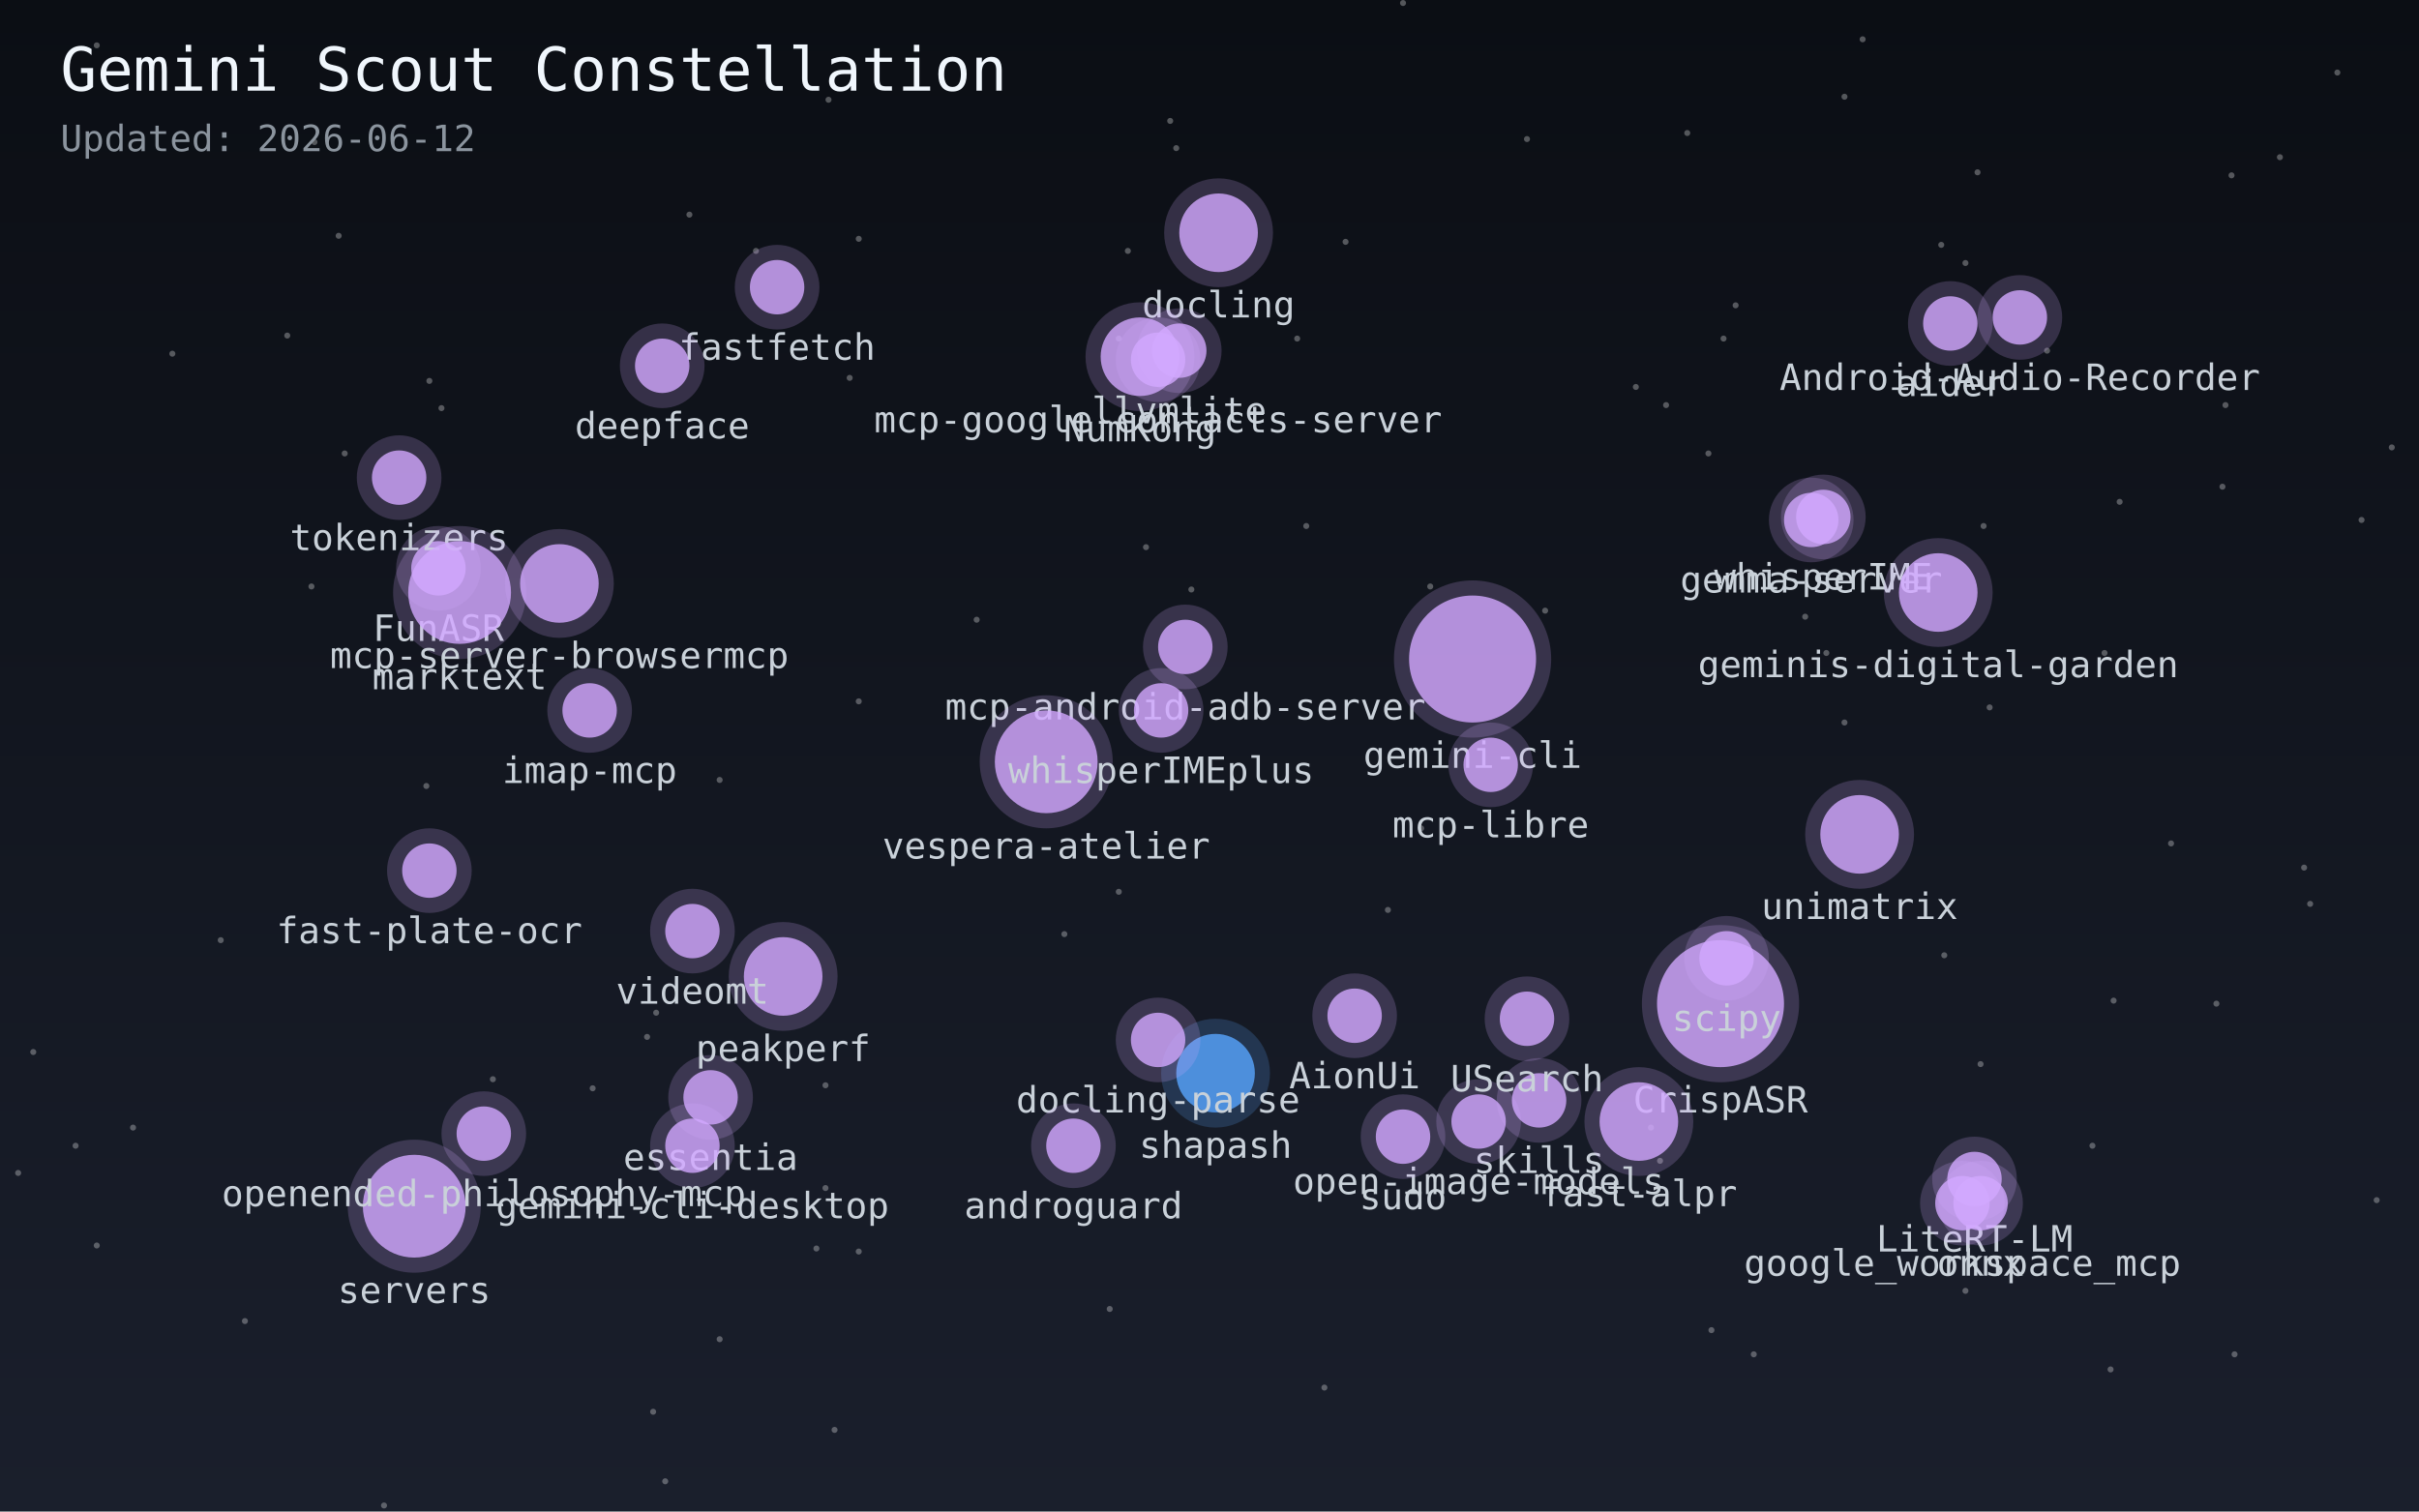
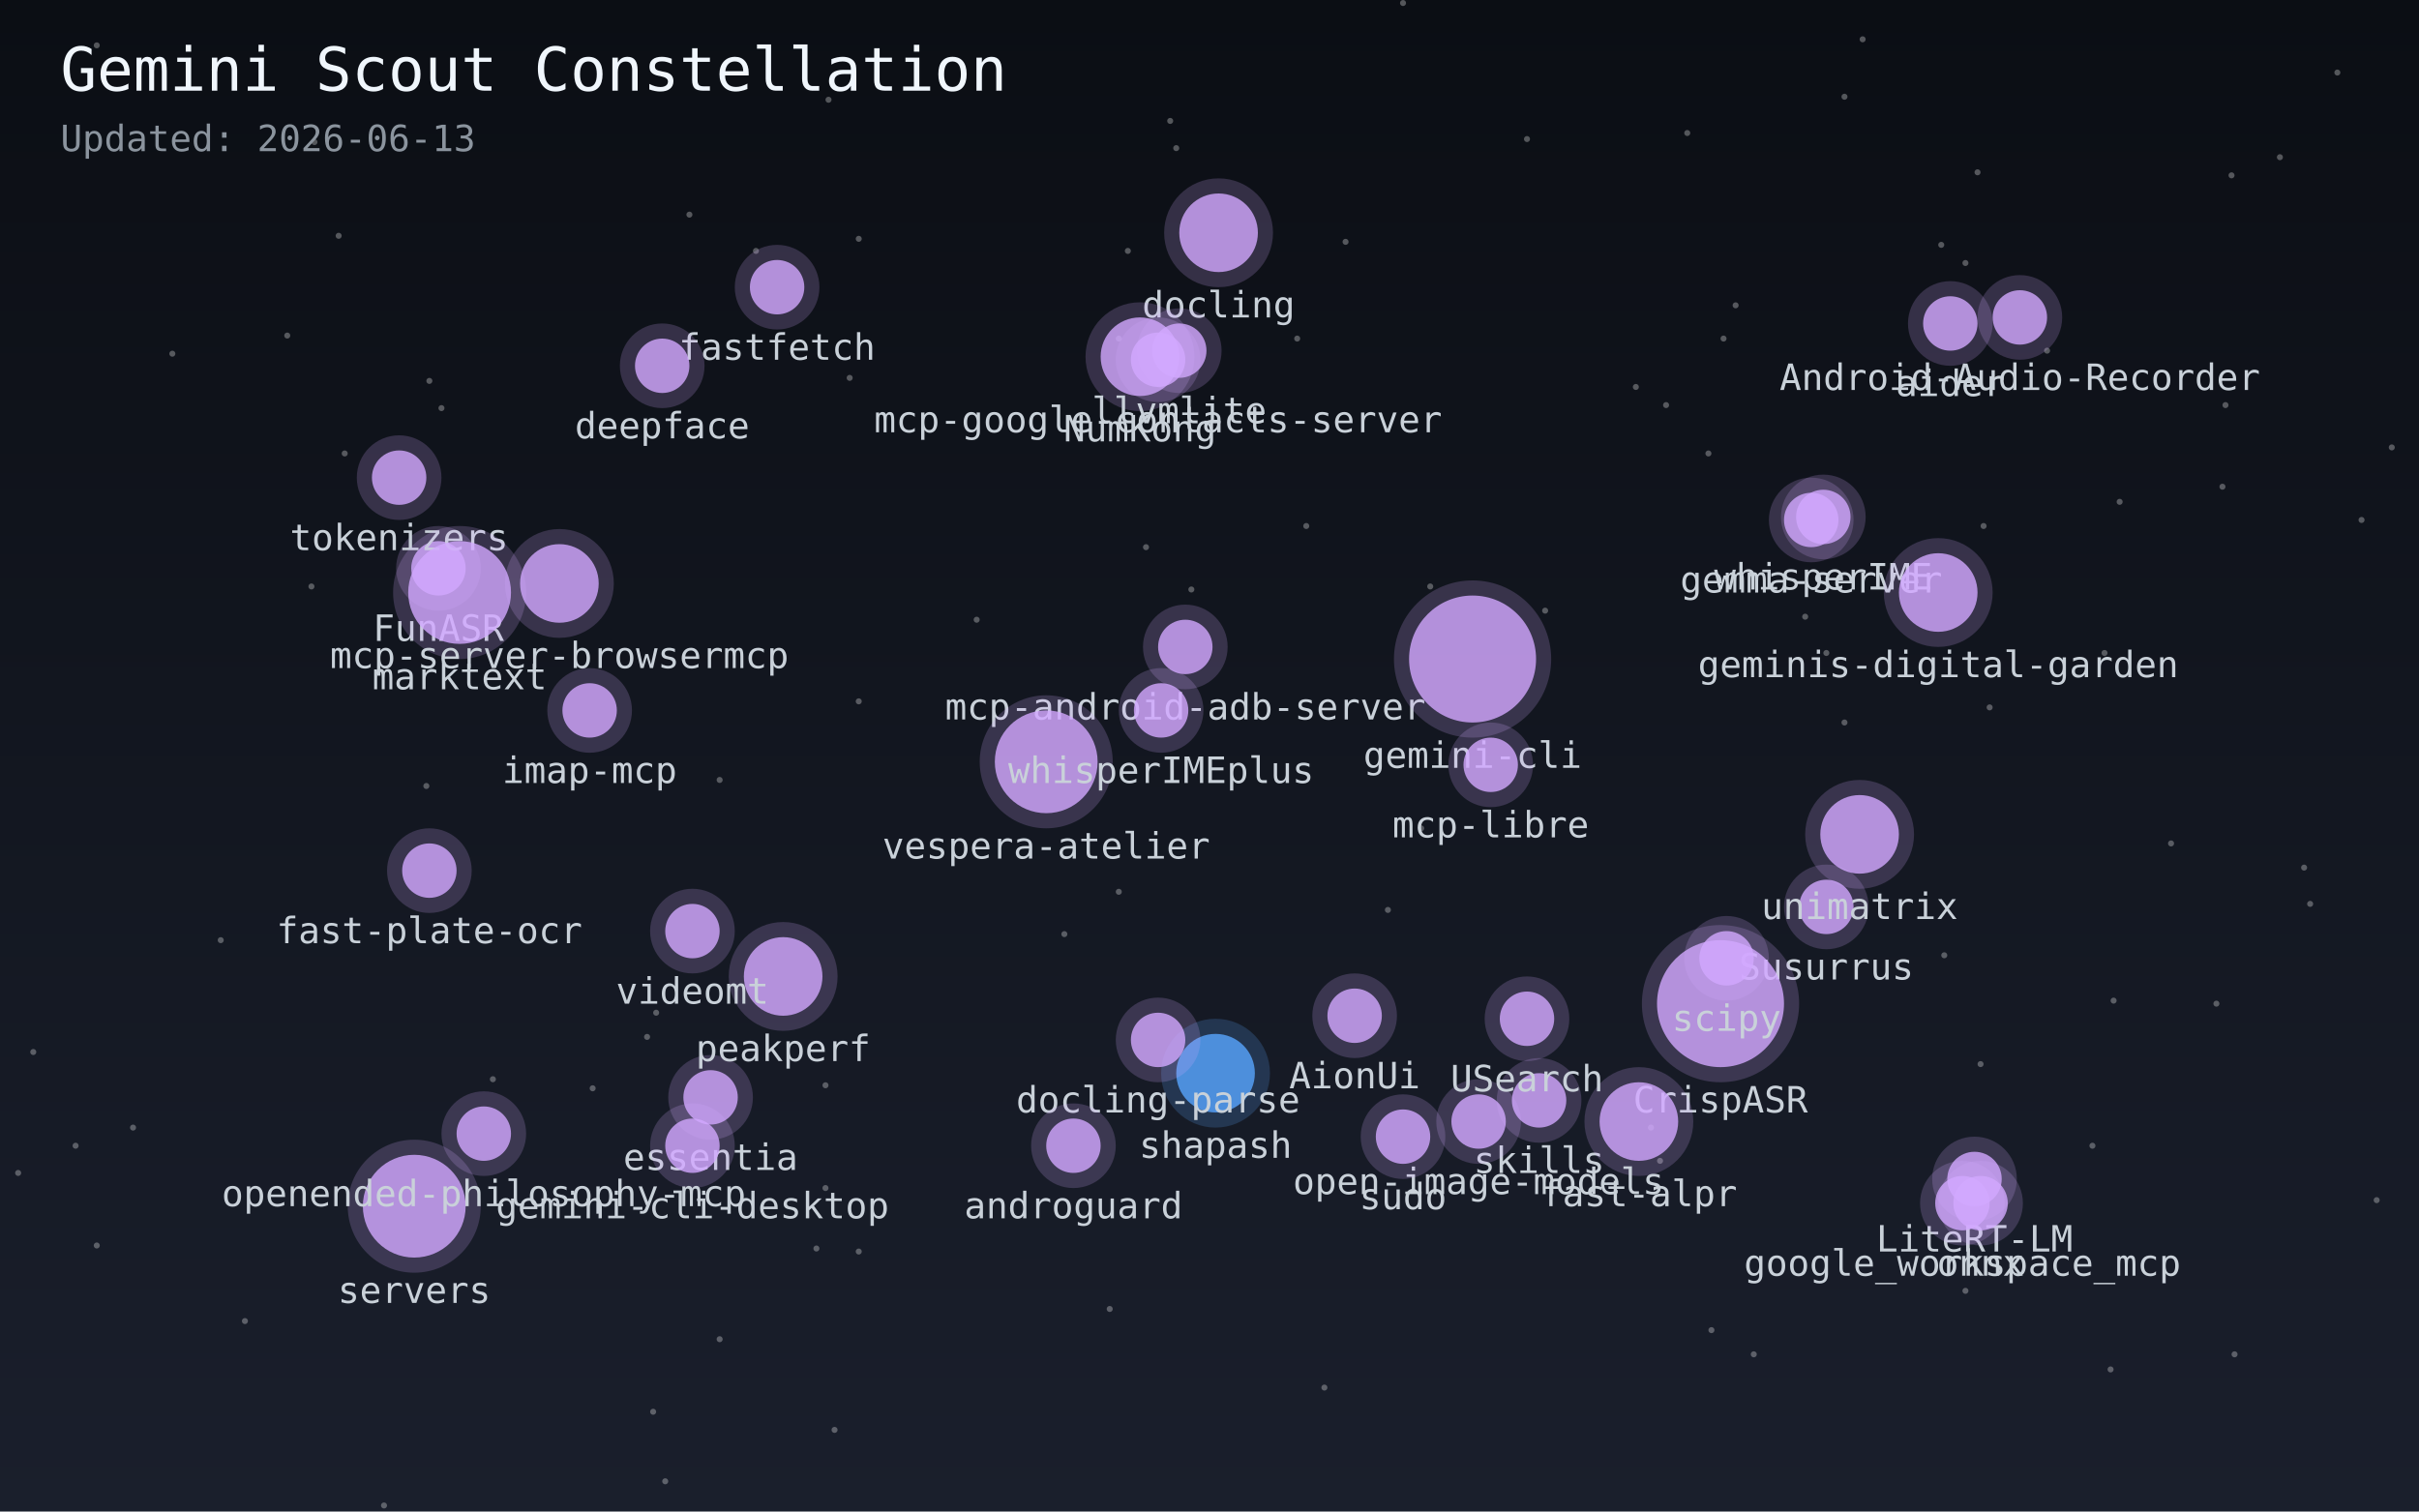
<svg xmlns="http://www.w3.org/2000/svg" width="800" height="500">
  <defs>
    <linearGradient id="sky" x1="0%" y1="0%" x2="0%" y2="100%">
      <stop offset="0%" style="stop-color:#0b0e14;stop-opacity:1" />
      <stop offset="100%" style="stop-color:#1a1f2c;stop-opacity:1" />
    </linearGradient>
  </defs>
  <rect width="100%" height="100%" fill="url(#sky)" />
  <circle cx="654" cy="57" r="1" fill="white" opacity="0.3" />
  <circle cx="25" cy="379" r="1" fill="white" opacity="0.3" />
  <circle cx="281" cy="125" r="1" fill="white" opacity="0.3" />
  <circle cx="228" cy="71" r="1" fill="white" opacity="0.3" />
  <circle cx="754" cy="52" r="1" fill="white" opacity="0.3" />
  <circle cx="692" cy="379" r="1" fill="white" opacity="0.3" />
  <circle cx="558" cy="44" r="1" fill="white" opacity="0.3" />
  <circle cx="604" cy="216" r="1" fill="white" opacity="0.3" />
  <circle cx="32" cy="15" r="1" fill="white" opacity="0.3" />
  <circle cx="95" cy="111" r="1" fill="white" opacity="0.3" />
  <circle cx="238" cy="258" r="1" fill="white" opacity="0.3" />
  <circle cx="616" cy="13" r="1" fill="white" opacity="0.3" />
  <circle cx="574" cy="101" r="1" fill="white" opacity="0.3" />
  <circle cx="733" cy="332" r="1" fill="white" opacity="0.3" />
  <circle cx="718" cy="279" r="1" fill="white" opacity="0.3" />
  <circle cx="429" cy="112" r="1" fill="white" opacity="0.3" />
  <circle cx="459" cy="301" r="1" fill="white" opacity="0.3" />
  <circle cx="284" cy="414" r="1" fill="white" opacity="0.3" />
  <circle cx="6" cy="388" r="1" fill="white" opacity="0.3" />
  <circle cx="163" cy="357" r="1" fill="white" opacity="0.3" />
  <circle cx="432" cy="174" r="1" fill="white" opacity="0.3" />
  <circle cx="284" cy="79" r="1" fill="white" opacity="0.3" />
  <circle cx="220" cy="490" r="1" fill="white" opacity="0.3" />
  <circle cx="781" cy="172" r="1" fill="white" opacity="0.3" />
  <circle cx="104" cy="47" r="1" fill="white" opacity="0.3" />
  <circle cx="389" cy="49" r="1" fill="white" opacity="0.3" />
  <circle cx="367" cy="433" r="1" fill="white" opacity="0.3" />
  <circle cx="352" cy="309" r="1" fill="white" opacity="0.3" />
  <circle cx="270" cy="413" r="1" fill="white" opacity="0.3" />
  <circle cx="44" cy="373" r="1" fill="white" opacity="0.3" />
  <circle cx="470" cy="274" r="1" fill="white" opacity="0.3" />
  <circle cx="127" cy="498" r="1" fill="white" opacity="0.3" />
  <circle cx="387" cy="40" r="1" fill="white" opacity="0.3" />
  <circle cx="565" cy="150" r="1" fill="white" opacity="0.3" />
  <circle cx="643" cy="316" r="1" fill="white" opacity="0.3" />
  <circle cx="370" cy="295" r="1" fill="white" opacity="0.3" />
  <circle cx="196" cy="360" r="1" fill="white" opacity="0.3" />
  <circle cx="71" cy="23" r="1" fill="white" opacity="0.3" />
  <circle cx="677" cy="116" r="1" fill="white" opacity="0.3" />
  <circle cx="791" cy="148" r="1" fill="white" opacity="0.3" />
  <circle cx="81" cy="437" r="1" fill="white" opacity="0.3" />
  <circle cx="238" cy="443" r="1" fill="white" opacity="0.3" />
  <circle cx="103" cy="194" r="1" fill="white" opacity="0.3" />
  <circle cx="284" cy="232" r="1" fill="white" opacity="0.3" />
  <circle cx="650" cy="427" r="1" fill="white" opacity="0.3" />
  <circle cx="373" cy="83" r="1" fill="white" opacity="0.3" />
  <circle cx="379" cy="181" r="1" fill="white" opacity="0.3" />
  <circle cx="214" cy="343" r="1" fill="white" opacity="0.3" />
  <circle cx="273" cy="359" r="1" fill="white" opacity="0.3" />
  <circle cx="699" cy="331" r="1" fill="white" opacity="0.3" />
  <circle cx="73" cy="311" r="1" fill="white" opacity="0.3" />
  <circle cx="650" cy="87" r="1" fill="white" opacity="0.3" />
  <circle cx="546" cy="373" r="1" fill="white" opacity="0.3" />
  <circle cx="250" cy="83" r="1" fill="white" opacity="0.3" />
  <circle cx="473" cy="194" r="1" fill="white" opacity="0.3" />
  <circle cx="276" cy="473" r="1" fill="white" opacity="0.3" />
  <circle cx="655" cy="352" r="1" fill="white" opacity="0.3" />
  <circle cx="570" cy="112" r="1" fill="white" opacity="0.3" />
  <circle cx="701" cy="166" r="1" fill="white" opacity="0.3" />
  <circle cx="786" cy="397" r="1" fill="white" opacity="0.3" />
  <circle cx="57" cy="117" r="1" fill="white" opacity="0.3" />
  <circle cx="32" cy="412" r="1" fill="white" opacity="0.3" />
  <circle cx="323" cy="205" r="1" fill="white" opacity="0.3" />
  <circle cx="274" cy="33" r="1" fill="white" opacity="0.3" />
  <circle cx="216" cy="467" r="1" fill="white" opacity="0.3" />
  <circle cx="580" cy="448" r="1" fill="white" opacity="0.3" />
  <circle cx="735" cy="161" r="1" fill="white" opacity="0.3" />
  <circle cx="217" cy="335" r="1" fill="white" opacity="0.3" />
  <circle cx="511" cy="202" r="1" fill="white" opacity="0.3" />
  <circle cx="658" cy="234" r="1" fill="white" opacity="0.3" />
  <circle cx="146" cy="135" r="1" fill="white" opacity="0.3" />
  <circle cx="142" cy="126" r="1" fill="white" opacity="0.3" />
  <circle cx="762" cy="287" r="1" fill="white" opacity="0.3" />
  <circle cx="551" cy="134" r="1" fill="white" opacity="0.3" />
  <circle cx="764" cy="299" r="1" fill="white" opacity="0.3" />
  <circle cx="438" cy="459" r="1" fill="white" opacity="0.3" />
  <circle cx="597" cy="204" r="1" fill="white" opacity="0.3" />
  <circle cx="370" cy="112" r="1" fill="white" opacity="0.3" />
  <circle cx="141" cy="260" r="1" fill="white" opacity="0.3" />
  <circle cx="505" cy="46" r="1" fill="white" opacity="0.3" />
  <circle cx="773" cy="24" r="1" fill="white" opacity="0.3" />
  <circle cx="112" cy="78" r="1" fill="white" opacity="0.3" />
  <circle cx="642" cy="81" r="1" fill="white" opacity="0.3" />
  <circle cx="696" cy="216" r="1" fill="white" opacity="0.3" />
  <circle cx="610" cy="32" r="1" fill="white" opacity="0.3" />
  <circle cx="394" cy="195" r="1" fill="white" opacity="0.3" />
  <circle cx="610" cy="239" r="1" fill="white" opacity="0.3" />
  <circle cx="541" cy="128" r="1" fill="white" opacity="0.3" />
  <circle cx="566" cy="440" r="1" fill="white" opacity="0.3" />
  <circle cx="11" cy="348" r="1" fill="white" opacity="0.3" />
  <circle cx="738" cy="58" r="1" fill="white" opacity="0.3" />
  <circle cx="698" cy="453" r="1" fill="white" opacity="0.3" />
  <circle cx="549" cy="384" r="1" fill="white" opacity="0.3" />
  <circle cx="273" cy="393" r="1" fill="white" opacity="0.3" />
  <circle cx="656" cy="174" r="1" fill="white" opacity="0.3" />
  <circle cx="114" cy="150" r="1" fill="white" opacity="0.3" />
  <circle cx="445" cy="80" r="1" fill="white" opacity="0.3" />
  <circle cx="464" cy="1" r="1" fill="white" opacity="0.3" />
  <circle cx="739" cy="448" r="1" fill="white" opacity="0.3" />
  <circle cx="736" cy="134" r="1" fill="white" opacity="0.3" />
+   <circle cx="604" cy="300" r="9" fill="#d2a8ff" opacity="0.8">
+     </circle>
+   <circle cx="604" cy="300" r="14" fill="#d2a8ff" opacity="0.2" />
+   <text x="604" y="324" fill="#c9d1d9" font-size="12" font-family="monospace" text-anchor="middle">Susurrus</text>
  <circle cx="569" cy="332" r="21" fill="#d2a8ff" opacity="0.8">
    </circle>
  <circle cx="569" cy="332" r="26" fill="#d2a8ff" opacity="0.2" />
  <text x="569" y="368" fill="#c9d1d9" font-size="12" font-family="monospace" text-anchor="middle">CrispASR</text>
  <circle cx="599" cy="172" r="9" fill="#d2a8ff" opacity="0.8">
    </circle>
  <circle cx="599" cy="172" r="14" fill="#d2a8ff" opacity="0.2" />
  <text x="599" y="196" fill="#c9d1d9" font-size="12" font-family="monospace" text-anchor="middle">gemma-server</text>
  <circle cx="653" cy="390" r="9" fill="#d2a8ff" opacity="0.8">
    </circle>
  <circle cx="653" cy="390" r="14" fill="#d2a8ff" opacity="0.2" />
  <text x="653" y="414" fill="#c9d1d9" font-size="12" font-family="monospace" text-anchor="middle">LiteRT-LM</text>
  <circle cx="403" cy="77" r="13" fill="#d2a8ff" opacity="0.8">
    </circle>
  <circle cx="403" cy="77" r="18" fill="#d2a8ff" opacity="0.2" />
  <text x="403" y="105" fill="#c9d1d9" font-size="12" font-family="monospace" text-anchor="middle">docling</text>
  <circle cx="145" cy="188" r="9" fill="#d2a8ff" opacity="0.8">
    </circle>
  <circle cx="145" cy="188" r="14" fill="#d2a8ff" opacity="0.2" />
  <text x="145" y="212" fill="#c9d1d9" font-size="12" font-family="monospace" text-anchor="middle">FunASR</text>
  <circle cx="235" cy="363" r="9" fill="#d2a8ff" opacity="0.8">
    </circle>
  <circle cx="235" cy="363" r="14" fill="#d2a8ff" opacity="0.2" />
  <text x="235" y="387" fill="#c9d1d9" font-size="12" font-family="monospace" text-anchor="middle">essentia</text>
  <circle cx="402" cy="355" r="13" fill="#58a6ff" opacity="0.8">
    </circle>
  <circle cx="402" cy="355" r="18" fill="#58a6ff" opacity="0.2" />
  <text x="402" y="383" fill="#c9d1d9" font-size="12" font-family="monospace" text-anchor="middle">shapash</text>
  <circle cx="259" cy="323" r="13" fill="#d2a8ff" opacity="0.8">
    </circle>
  <circle cx="259" cy="323" r="18" fill="#d2a8ff" opacity="0.2" />
  <text x="259" y="351" fill="#c9d1d9" font-size="12" font-family="monospace" text-anchor="middle">peakperf</text>
  <circle cx="509" cy="364" r="9" fill="#d2a8ff" opacity="0.8">
    </circle>
  <circle cx="509" cy="364" r="14" fill="#d2a8ff" opacity="0.2" />
  <text x="509" y="388" fill="#c9d1d9" font-size="12" font-family="monospace" text-anchor="middle">skills</text>
  <circle cx="229" cy="308" r="9" fill="#d2a8ff" opacity="0.8">
    </circle>
  <circle cx="229" cy="308" r="14" fill="#d2a8ff" opacity="0.2" />
  <text x="229" y="332" fill="#c9d1d9" font-size="12" font-family="monospace" text-anchor="middle">videomt</text>
  <circle cx="383" cy="344" r="9" fill="#d2a8ff" opacity="0.8">
    </circle>
  <circle cx="383" cy="344" r="14" fill="#d2a8ff" opacity="0.2" />
  <text x="383" y="368" fill="#c9d1d9" font-size="12" font-family="monospace" text-anchor="middle">docling-parse</text>
  <circle cx="542" cy="371" r="13" fill="#d2a8ff" opacity="0.8">
    </circle>
  <circle cx="542" cy="371" r="18" fill="#d2a8ff" opacity="0.2" />
  <text x="542" y="399" fill="#c9d1d9" font-size="12" font-family="monospace" text-anchor="middle">fast-alpr</text>
  <circle cx="489" cy="371" r="9" fill="#d2a8ff" opacity="0.8">
    </circle>
  <circle cx="489" cy="371" r="14" fill="#d2a8ff" opacity="0.2" />
  <text x="489" y="395" fill="#c9d1d9" font-size="12" font-family="monospace" text-anchor="middle">open-image-models</text>
  <circle cx="142" cy="288" r="9" fill="#d2a8ff" opacity="0.8">
    </circle>
  <circle cx="142" cy="288" r="14" fill="#d2a8ff" opacity="0.2" />
  <text x="142" y="312" fill="#c9d1d9" font-size="12" font-family="monospace" text-anchor="middle">fast-plate-ocr</text>
  <circle cx="257" cy="95" r="9" fill="#d2a8ff" opacity="0.8">
    </circle>
  <circle cx="257" cy="95" r="14" fill="#d2a8ff" opacity="0.2" />
  <text x="257" y="119" fill="#c9d1d9" font-size="12" font-family="monospace" text-anchor="middle">fastfetch</text>
  <circle cx="571" cy="317" r="9" fill="#d2a8ff" opacity="0.8">
    </circle>
  <circle cx="571" cy="317" r="14" fill="#d2a8ff" opacity="0.2" />
  <text x="571" y="341" fill="#c9d1d9" font-size="12" font-family="monospace" text-anchor="middle">scipy</text>
  <circle cx="668" cy="105" r="9" fill="#d2a8ff" opacity="0.8">
    </circle>
  <circle cx="668" cy="105" r="14" fill="#d2a8ff" opacity="0.2" />
  <text x="668" y="129" fill="#c9d1d9" font-size="12" font-family="monospace" text-anchor="middle">Android-Audio-Recorder</text>
  <circle cx="505" cy="337" r="9" fill="#d2a8ff" opacity="0.8">
    </circle>
  <circle cx="505" cy="337" r="14" fill="#d2a8ff" opacity="0.2" />
  <text x="505" y="361" fill="#c9d1d9" font-size="12" font-family="monospace" text-anchor="middle">USearch</text>
  <circle cx="377" cy="118" r="13" fill="#d2a8ff" opacity="0.8">
    </circle>
  <circle cx="377" cy="118" r="18" fill="#d2a8ff" opacity="0.2" />
  <text x="377" y="146" fill="#c9d1d9" font-size="12" font-family="monospace" text-anchor="middle">NumKong</text>
  <circle cx="132" cy="158" r="9" fill="#d2a8ff" opacity="0.8">
    </circle>
  <circle cx="132" cy="158" r="14" fill="#d2a8ff" opacity="0.2" />
  <text x="132" y="182" fill="#c9d1d9" font-size="12" font-family="monospace" text-anchor="middle">tokenizers</text>
  <circle cx="219" cy="121" r="9" fill="#d2a8ff" opacity="0.8">
    </circle>
  <circle cx="219" cy="121" r="14" fill="#d2a8ff" opacity="0.2" />
  <text x="219" y="145" fill="#c9d1d9" font-size="12" font-family="monospace" text-anchor="middle">deepface</text>
  <circle cx="448" cy="336" r="9" fill="#d2a8ff" opacity="0.8">
    </circle>
  <circle cx="448" cy="336" r="14" fill="#d2a8ff" opacity="0.2" />
  <text x="448" y="360" fill="#c9d1d9" font-size="12" font-family="monospace" text-anchor="middle">AionUi</text>
  <circle cx="152" cy="196" r="17" fill="#d2a8ff" opacity="0.8">
    </circle>
  <circle cx="152" cy="196" r="22" fill="#d2a8ff" opacity="0.2" />
  <text x="152" y="228" fill="#c9d1d9" font-size="12" font-family="monospace" text-anchor="middle">marktext</text>
  <circle cx="655" cy="398" r="9" fill="#d2a8ff" opacity="0.8">
    </circle>
  <circle cx="655" cy="398" r="14" fill="#d2a8ff" opacity="0.2" />
  <text x="655" y="422" fill="#c9d1d9" font-size="12" font-family="monospace" text-anchor="middle">onnx</text>
  <circle cx="390" cy="116" r="9" fill="#d2a8ff" opacity="0.8">
    </circle>
  <circle cx="390" cy="116" r="14" fill="#d2a8ff" opacity="0.2" />
  <text x="390" y="140" fill="#c9d1d9" font-size="12" font-family="monospace" text-anchor="middle">llvmlite</text>
  <circle cx="392" cy="214" r="9" fill="#d2a8ff" opacity="0.8">
    </circle>
  <circle cx="392" cy="214" r="14" fill="#d2a8ff" opacity="0.2" />
  <text x="392" y="238" fill="#c9d1d9" font-size="12" font-family="monospace" text-anchor="middle">mcp-android-adb-server</text>
  <circle cx="487" cy="218" r="21" fill="#d2a8ff" opacity="0.8">
    </circle>
  <circle cx="487" cy="218" r="26" fill="#d2a8ff" opacity="0.2" />
  <text x="487" y="254" fill="#c9d1d9" font-size="12" font-family="monospace" text-anchor="middle">gemini-cli</text>
  <circle cx="355" cy="379" r="9" fill="#d2a8ff" opacity="0.8">
    </circle>
  <circle cx="355" cy="379" r="14" fill="#d2a8ff" opacity="0.2" />
  <text x="355" y="403" fill="#c9d1d9" font-size="12" font-family="monospace" text-anchor="middle">androguard</text>
  <circle cx="615" cy="276" r="13" fill="#d2a8ff" opacity="0.8">
    </circle>
  <circle cx="615" cy="276" r="18" fill="#d2a8ff" opacity="0.2" />
  <text x="615" y="304" fill="#c9d1d9" font-size="12" font-family="monospace" text-anchor="middle">unimatrix</text>
  <circle cx="464" cy="376" r="9" fill="#d2a8ff" opacity="0.8">
    </circle>
  <circle cx="464" cy="376" r="14" fill="#d2a8ff" opacity="0.2" />
  <text x="464" y="400" fill="#c9d1d9" font-size="12" font-family="monospace" text-anchor="middle">sudo</text>
  <circle cx="229" cy="379" r="9" fill="#d2a8ff" opacity="0.8">
    </circle>
  <circle cx="229" cy="379" r="14" fill="#d2a8ff" opacity="0.2" />
  <text x="229" y="403" fill="#c9d1d9" font-size="12" font-family="monospace" text-anchor="middle">gemini-cli-desktop</text>
  <circle cx="346" cy="252" r="17" fill="#d2a8ff" opacity="0.8">
    </circle>
  <circle cx="346" cy="252" r="22" fill="#d2a8ff" opacity="0.2" />
  <text x="346" y="284" fill="#c9d1d9" font-size="12" font-family="monospace" text-anchor="middle">vespera-atelier</text>
  <circle cx="137" cy="399" r="17" fill="#d2a8ff" opacity="0.8">
    </circle>
  <circle cx="137" cy="399" r="22" fill="#d2a8ff" opacity="0.2" />
  <text x="137" y="431" fill="#c9d1d9" font-size="12" font-family="monospace" text-anchor="middle">servers</text>
  <circle cx="645" cy="107" r="9" fill="#d2a8ff" opacity="0.8">
    </circle>
  <circle cx="645" cy="107" r="14" fill="#d2a8ff" opacity="0.2" />
  <text x="645" y="131" fill="#c9d1d9" font-size="12" font-family="monospace" text-anchor="middle">aider</text>
  <circle cx="493" cy="253" r="9" fill="#d2a8ff" opacity="0.8">
    </circle>
  <circle cx="493" cy="253" r="14" fill="#d2a8ff" opacity="0.2" />
  <text x="493" y="277" fill="#c9d1d9" font-size="12" font-family="monospace" text-anchor="middle">mcp-libre</text>
  <circle cx="383" cy="119" r="9" fill="#d2a8ff" opacity="0.8">
    </circle>
  <circle cx="383" cy="119" r="14" fill="#d2a8ff" opacity="0.2" />
  <text x="383" y="143" fill="#c9d1d9" font-size="12" font-family="monospace" text-anchor="middle">mcp-google-contacts-server</text>
  <circle cx="160" cy="375" r="9" fill="#d2a8ff" opacity="0.8">
    </circle>
  <circle cx="160" cy="375" r="14" fill="#d2a8ff" opacity="0.2" />
  <text x="160" y="399" fill="#c9d1d9" font-size="12" font-family="monospace" text-anchor="middle">openended-philosophy-mcp</text>
  <circle cx="603" cy="171" r="9" fill="#d2a8ff" opacity="0.8">
    </circle>
  <circle cx="603" cy="171" r="14" fill="#d2a8ff" opacity="0.2" />
  <text x="603" y="195" fill="#c9d1d9" font-size="12" font-family="monospace" text-anchor="middle">whisperIME</text>
  <circle cx="384" cy="235" r="9" fill="#d2a8ff" opacity="0.8">
    </circle>
  <circle cx="384" cy="235" r="14" fill="#d2a8ff" opacity="0.2" />
  <text x="384" y="259" fill="#c9d1d9" font-size="12" font-family="monospace" text-anchor="middle">whisperIMEplus</text>
  <circle cx="641" cy="196" r="13" fill="#d2a8ff" opacity="0.8">
    </circle>
  <circle cx="641" cy="196" r="18" fill="#d2a8ff" opacity="0.2" />
  <text x="641" y="224" fill="#c9d1d9" font-size="12" font-family="monospace" text-anchor="middle">geminis-digital-garden</text>
  <circle cx="185" cy="193" r="13" fill="#d2a8ff" opacity="0.8">
    </circle>
  <circle cx="185" cy="193" r="18" fill="#d2a8ff" opacity="0.2" />
  <text x="185" y="221" fill="#c9d1d9" font-size="12" font-family="monospace" text-anchor="middle">mcp-server-browsermcp</text>
  <circle cx="195" cy="235" r="9" fill="#d2a8ff" opacity="0.8">
    </circle>
  <circle cx="195" cy="235" r="14" fill="#d2a8ff" opacity="0.2" />
  <text x="195" y="259" fill="#c9d1d9" font-size="12" font-family="monospace" text-anchor="middle">imap-mcp</text>
  <circle cx="649" cy="398" r="9" fill="#d2a8ff" opacity="0.8">
    </circle>
  <circle cx="649" cy="398" r="14" fill="#d2a8ff" opacity="0.2" />
  <text x="649" y="422" fill="#c9d1d9" font-size="12" font-family="monospace" text-anchor="middle">google_workspace_mcp</text>
  <text x="20" y="30" fill="#f0f6fc" font-size="20" font-family="monospace">Gemini Scout Constellation</text>
-   <text x="20" y="50" fill="#8b949e" font-size="12" font-family="monospace">Updated: 2026-06-12</text>
+   <text x="20" y="50" fill="#8b949e" font-size="12" font-family="monospace">Updated: 2026-06-13</text>
</svg>
